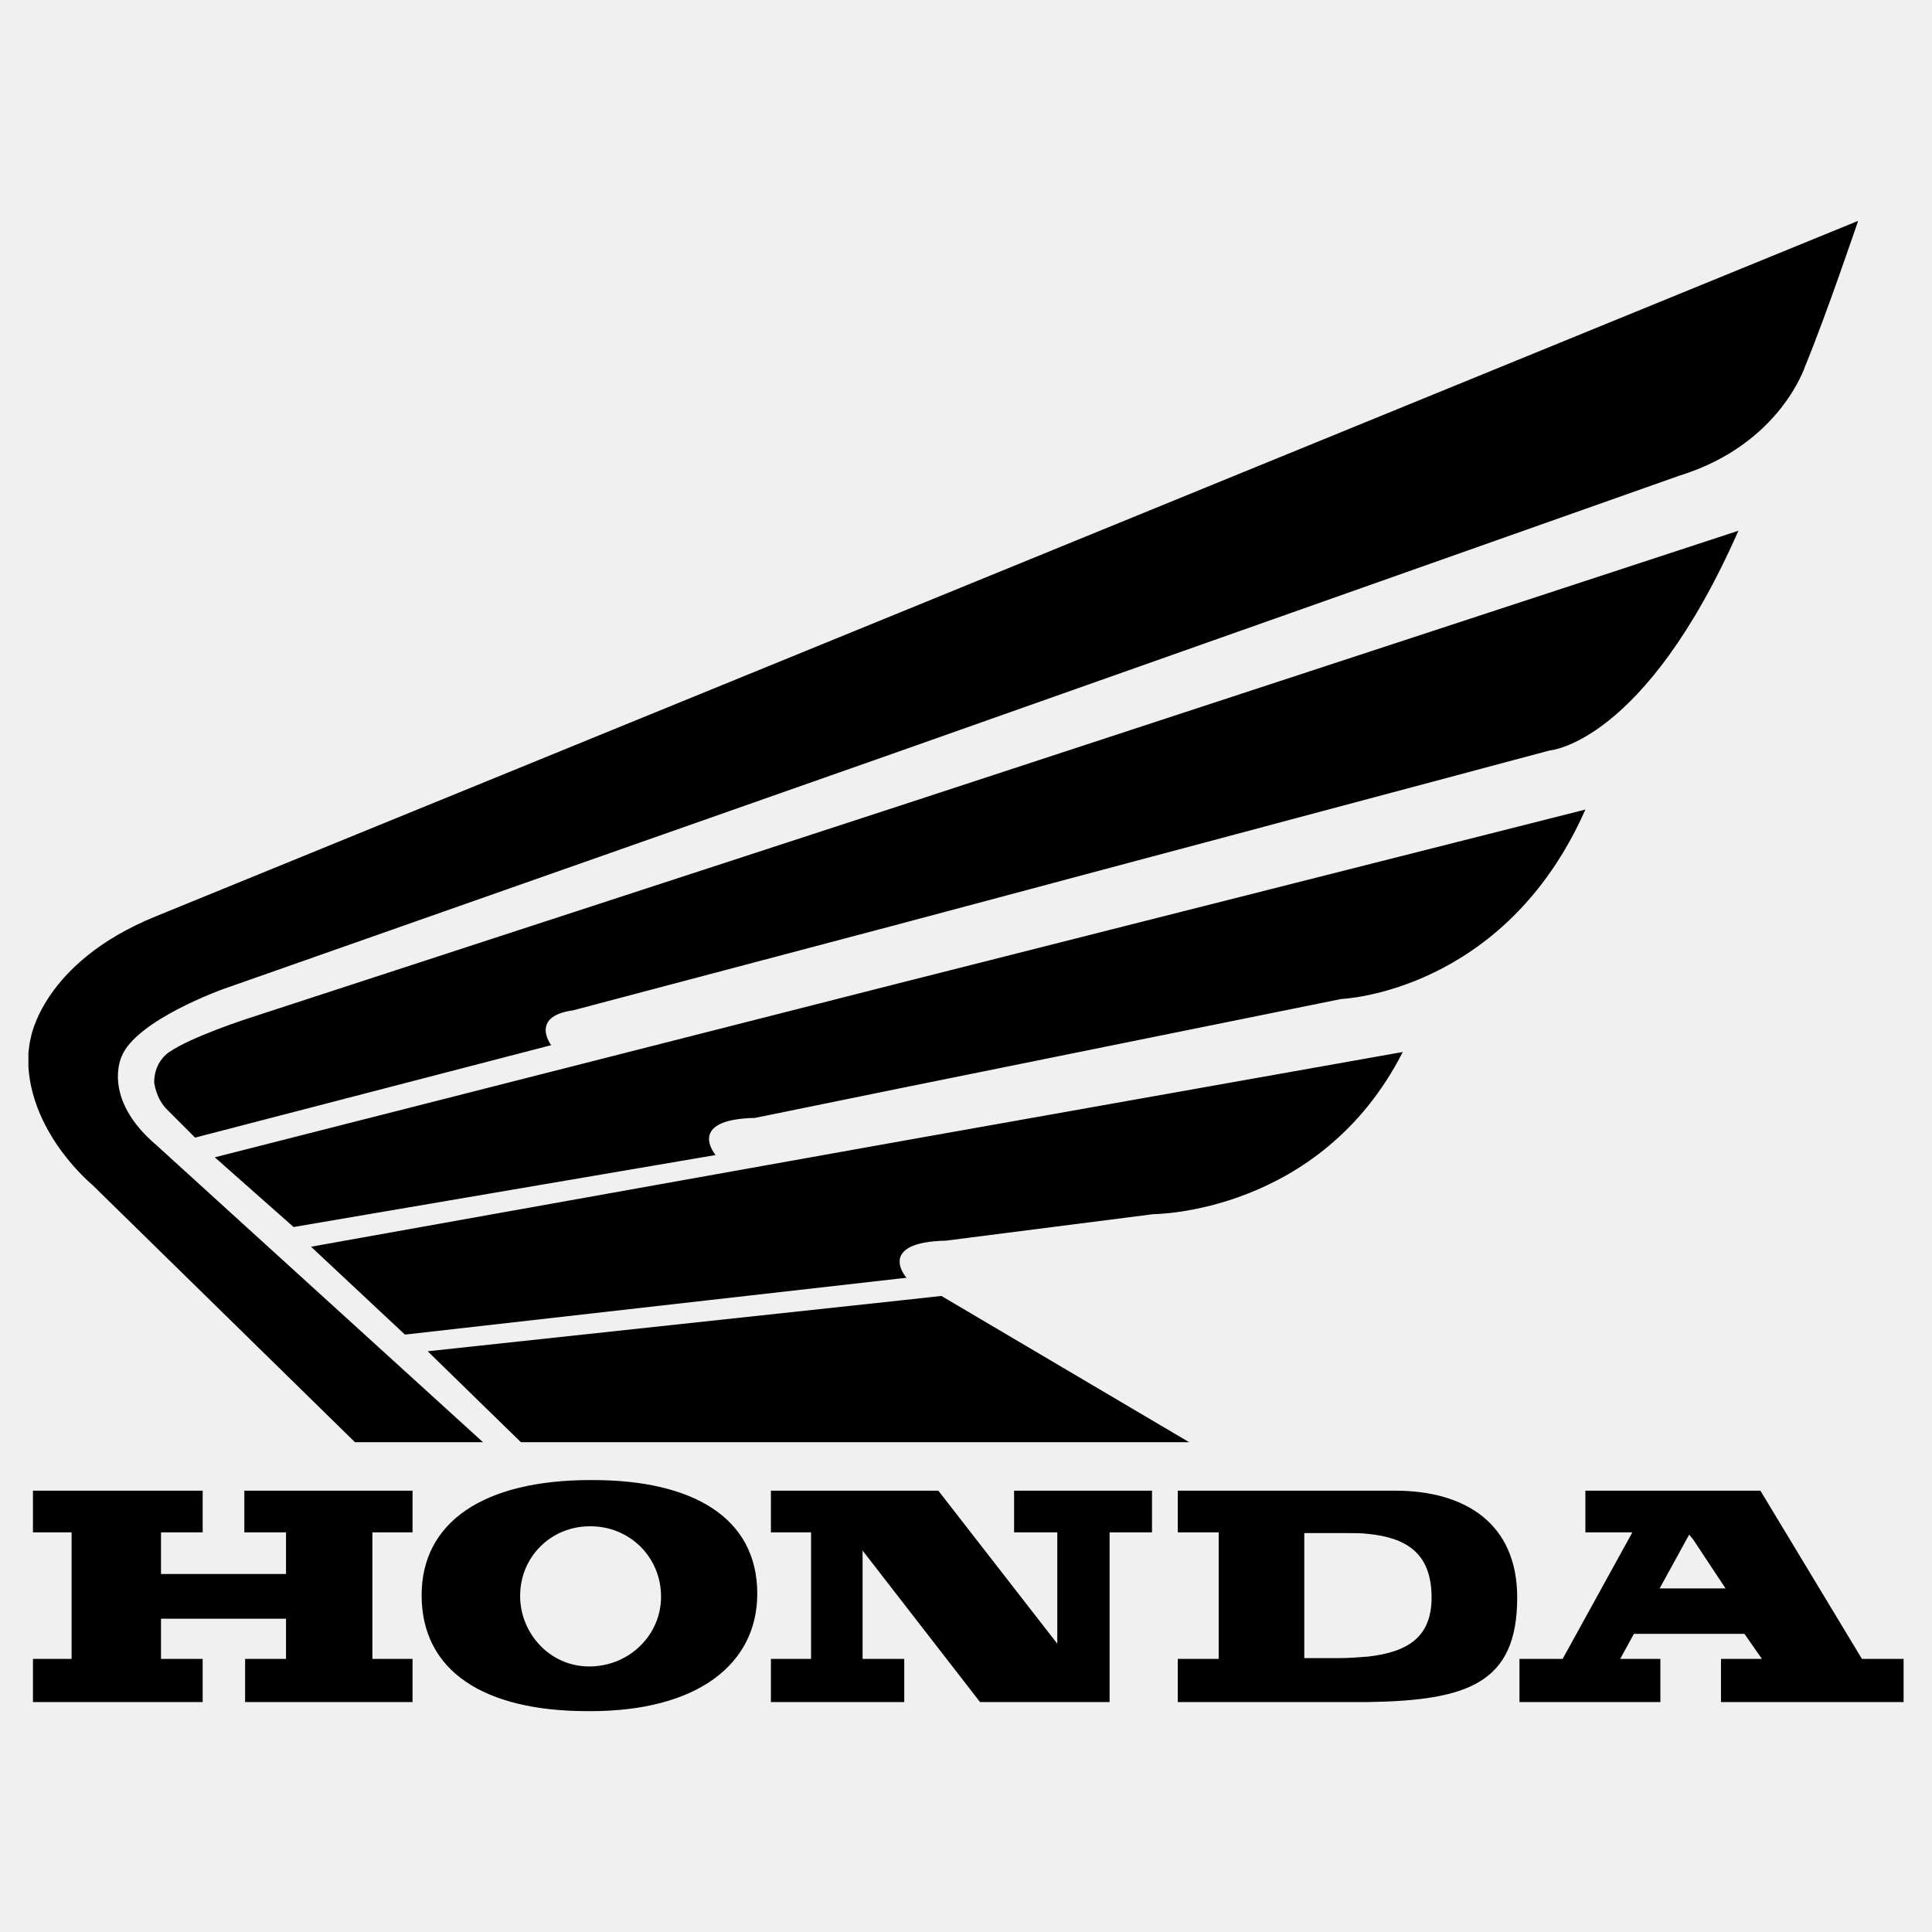
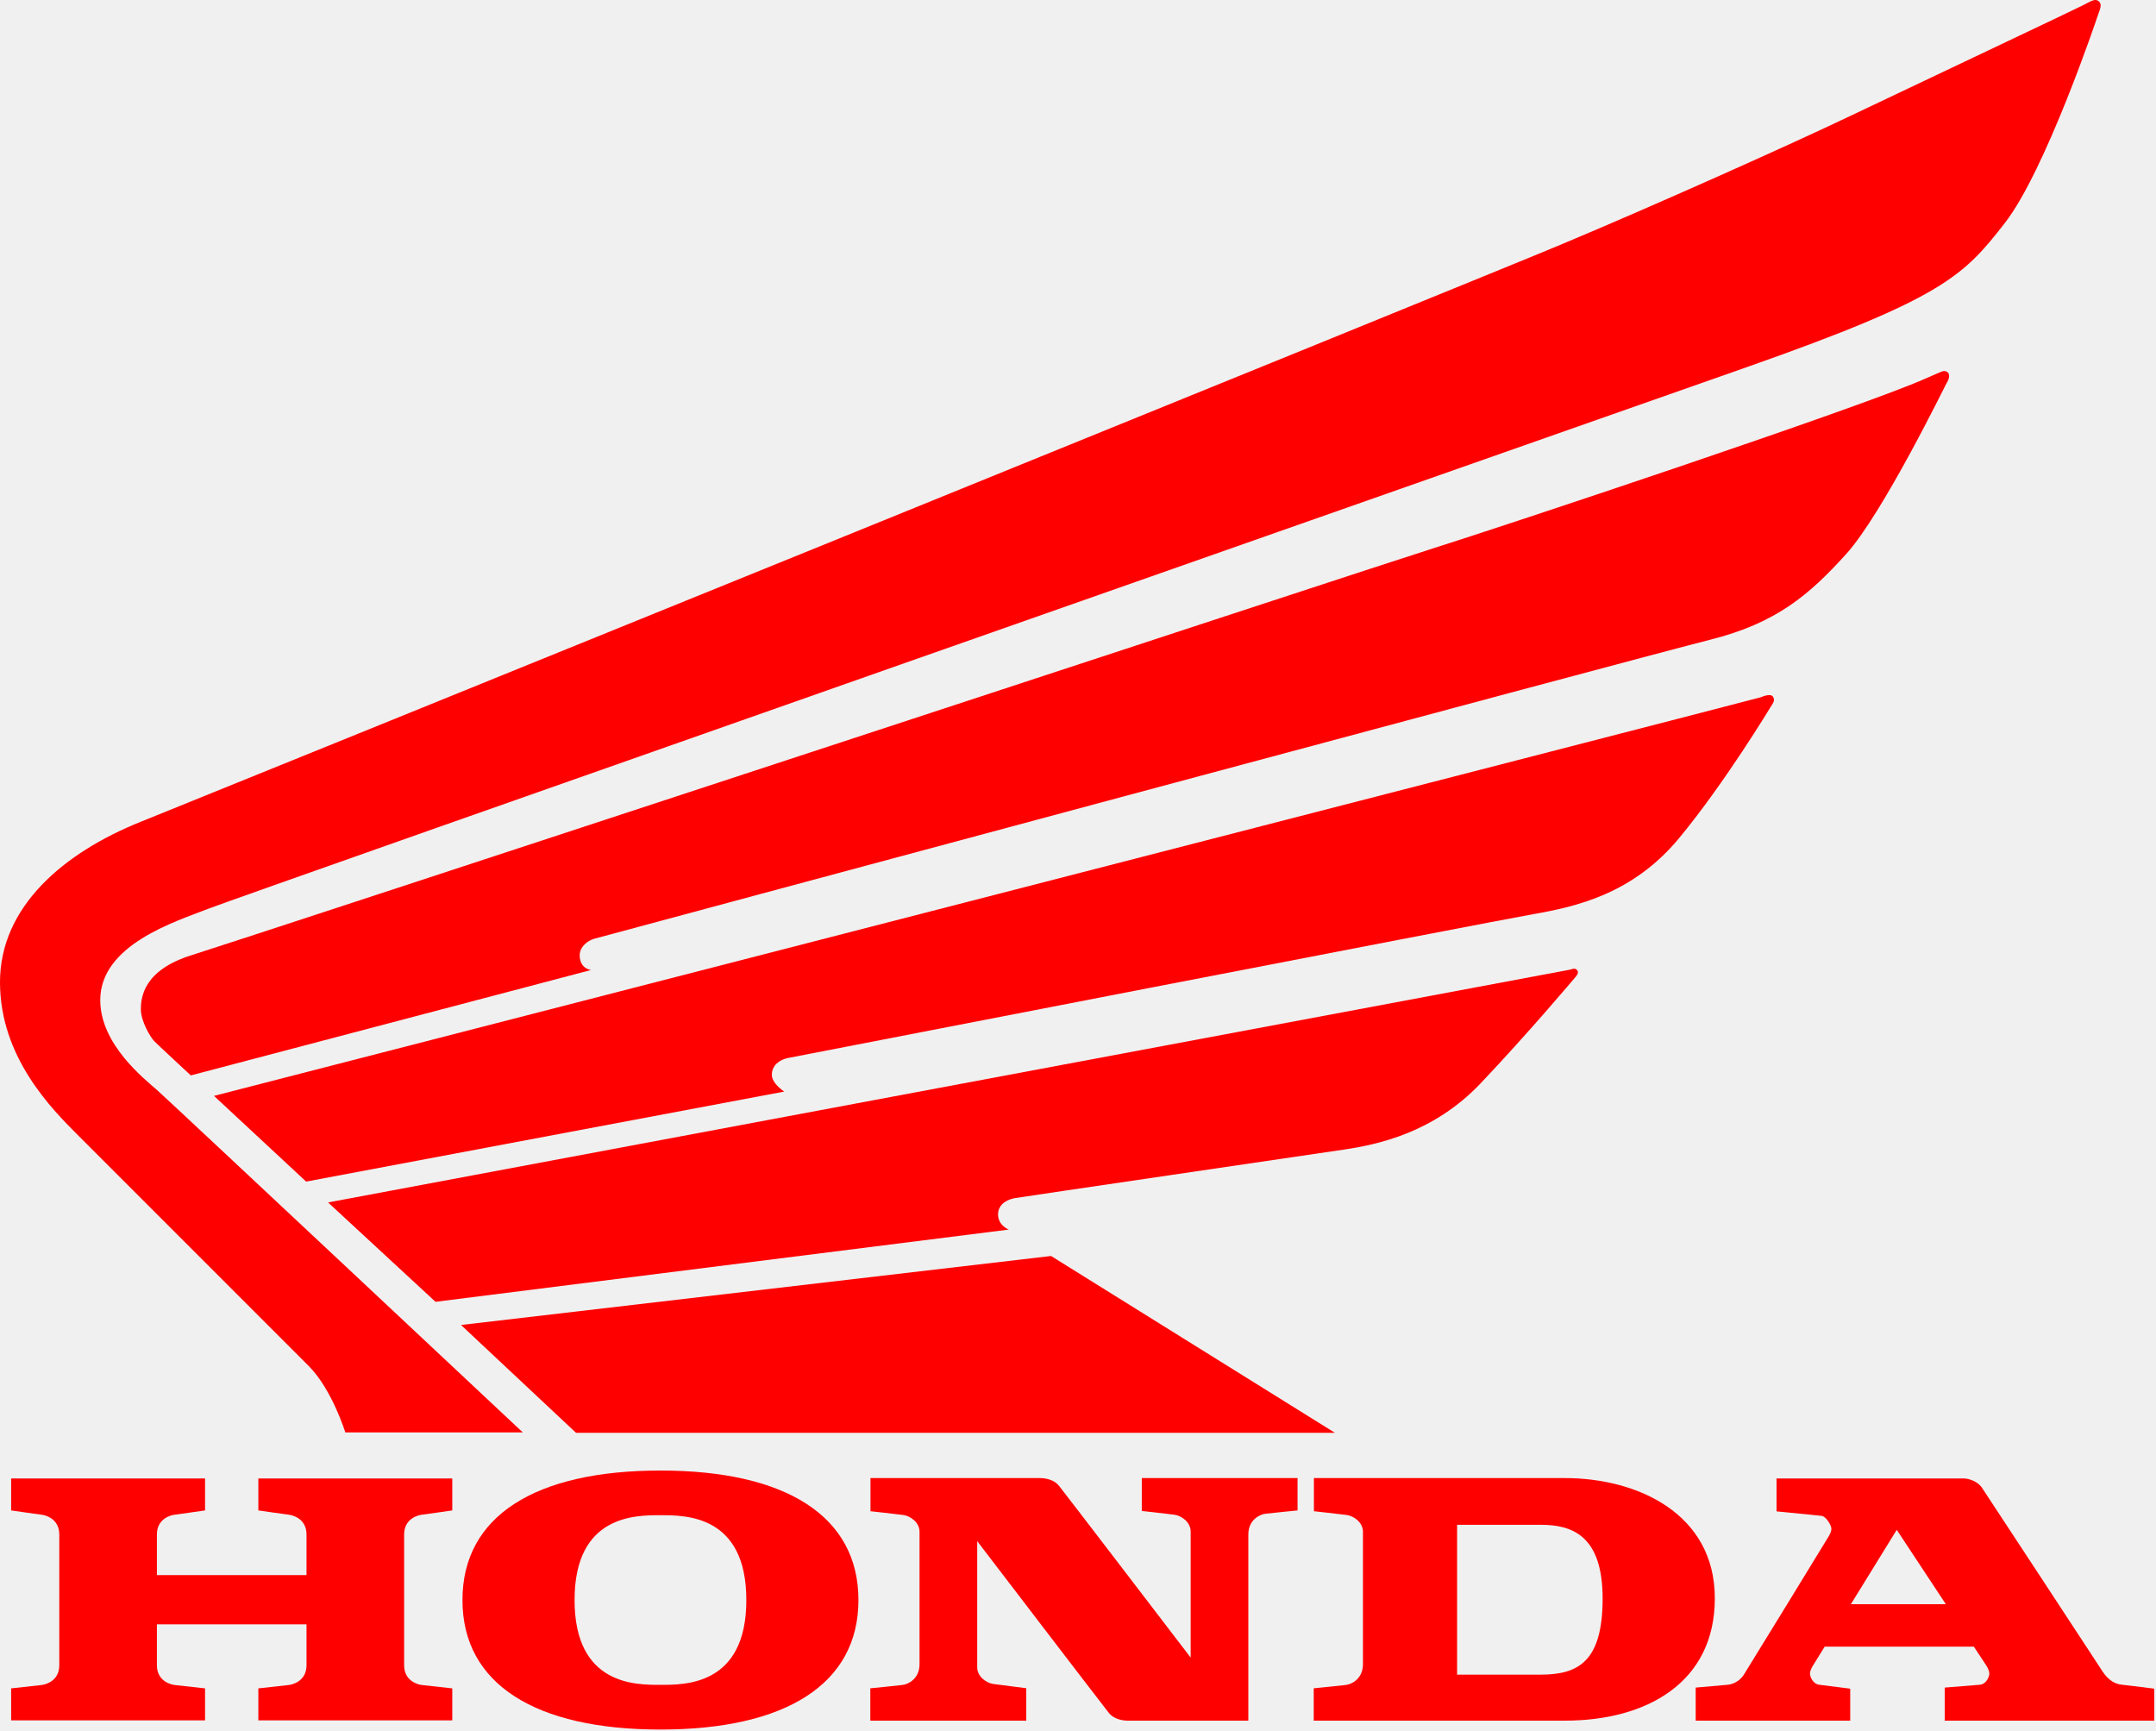
- <svg xmlns="http://www.w3.org/2000/svg" width="2500" height="2500" viewBox="0 0 192.756 192.756">
-   <g fill-rule="evenodd" clip-rule="evenodd">
-     <path fill="#fff" fill-opacity="0" d="M0 0h192.756v192.756H0V0z" />
-     <path d="M89.764 129.752l-47.093 5.064 9.297 9.07h66.67l-24.717-14.59-4.157.456zm0-37.569l64.857-17.311s9.449-.68 18.822-21.921l-83.679 27.44-65.084 21.24s-5.594 1.814-7.786 3.326c0 0-1.512.908-1.512 3.023 0 0 .151 1.588 1.285 2.723l2.797 2.797 35.527-9.223s-2.192-2.873 2.192-3.477l32.581-8.617zm0 33.864c.075.756.68 1.438.68 1.438l-.68.074-49.361 5.594-9.374-8.768 58.734-10.508 50.191-8.92c-8.238 16.178-24.869 16.178-24.869 16.178l-20.711 2.645c-3.477.076-4.459.982-4.611 1.891l.001.376zm0-27.969l68.41-17.309c-8.088 18.293-24.34 18.897-24.34 18.897l-44.07 8.92-14.438 2.947c-6.955.152-3.931 3.705-3.931 3.705l-42.104 7.182-7.861-6.955 68.334-17.387zm0-36.963l95.623-39.081s-3.252 9.601-5.293 14.514c0 0-2.494 7.786-12.471 10.885L89.764 74.949 22.261 98.684s-8.692 3.1-10.129 6.729c0 0-2.041 4.156 3.478 8.844l32.579 29.631H35.415l-26.23-25.701s-5.896-4.838-6.35-11.717v-1.436c.076-.453.076-.906.227-1.436 0 0 1.134-7.56 12.472-12.17l74.23-30.313zM20.22 148.725H3.289v4.158h3.854v12.623H3.289v4.309H20.22v-4.309h-4.157V161.5h12.473v4.006h-4.082v4.309H41.16v-4.309h-4.006v-12.623h4.006v-4.158H24.378v4.158h4.158v4.156H16.063v-4.156h4.157v-4.158zm148.688 9.752h3.25l-3.25-4.914-.379-.453-2.947 5.367h3.326zm0-9.752h6.727l10.129 16.781h4.158v4.309h-18.219v-4.309h4.082l-1.738-2.494h-11.035l-1.361 2.494h4.006v4.309h-14.059v-4.309h4.309l6.953-12.623h-4.686v-4.158h10.734zm-32.429 16.554c4.006-.453 6.35-1.965 6.35-5.896 0-4.535-2.645-5.971-6.35-6.35-.68-.076-1.361-.076-2.115-.076h-4.234v12.473h3.402c1.058 0 2.04-.075 2.947-.151zm0-16.554h2.721c6.955 0 12.172 3.25 12.172 10.658 0 8.541-4.914 10.281-14.893 10.432h-18.973v-4.309h4.082v-12.623h-4.082v-4.158h18.973zm-77.556 17.537c3.931-.076 7.03-3.174 7.03-6.955 0-4.006-3.175-7.029-7.03-7.029h-.076c-3.855 0-6.954 3.023-6.954 6.955 0 3.703 2.948 7.029 6.879 7.029h.151zm0-18.596h.227c9.902 0 16.403 3.705 16.403 11.34 0 7.029-5.972 11.715-16.63 11.715h-.302c-10.356 0-16.555-4.006-16.555-11.564 0-7.257 6.123-11.491 16.857-11.491zm34.696 1.059H76.914v4.158h4.006v12.623h-4.006v4.309h13.304v-4.309H86.06v-10.809l11.717 15.117h12.926v-16.932h4.232v-4.158h-13.758v4.158h4.309v11.111l-11.867-15.268z" />
-   </g>
+ <svg xmlns="http://www.w3.org/2000/svg" version="1.1" id="Layer_1" x="0px" y="0px" width="2000px" height="1605px" viewBox="-1181 -632 2000 1605" enable-background="new -1181 -632 2000 1605" xml:space="preserve">
+   <path fill="#FF0000" d="M-860.666,696.668c0,0-12.333-40.002-34-61.668S-1083.334,446.334-1108,421.667s-73-72.665-73-142.666  c0-70,59-120,130.333-148.667S180.667-369,266.667-405s209.667-91.333,265.667-118S747-624.75,752.25-627.583  S760.333-632,762.833-632s4.834,2.167,4.834,5s-1.834,6.75-2.417,8.667S716.667-473.667,678.667-425S622-355.667,440-291.667  S-957.335,199.001-988.001,211.001s-100,33.333-100,84.667c0,41.333,41.333,73.334,53.333,84s338.667,316.999,338.667,316.999  H-860.666z" />
+   <path fill="#FF0000" d="M-1004,365.5c0,0-29.667-27.5-33.667-31.5s-12.667-18.999-12.667-29.666s2-36.334,47-50.334  S92.001-105.667,149.334-123.667S545.25-254,605.5-281c12.75-5.5,15-6.833,17-6.833s4.583,1.25,4.583,4.333s-1.417,5.417-2.5,7.167  S565.5-155.5,531.5-118S467-54,405-38.5S-623.5,237-629.75,238.75s-13.5,7.5-13.5,15.25c0,12.75,10.5,13.75,10.5,13.75L-1004,365.5z  " />
+   <path fill="#FF0000" d="M-982.5,384.5L-897,464l443.5-83.5c0,0-11.5-7.25-11.5-15.625s6.75-13.875,14.875-15.5  s651.125-126.374,691.125-133.374s92.666-18.667,135.666-70.667S461.375,23.875,462.75,21.75s1.875-3.375,1.875-4.625  s-0.75-4.375-4-4.375s-5,0.75-8.25,2S-982.5,384.5-982.5,384.5z" />
+   <path fill="#FF0000" d="M275,267.5c-1.817,0.413-1151.667,215.833-1151.667,215.833l99.667,92.166l531.835-66.999  c0,0-10-3.666-10-14s9.833-14.167,15.5-15.167s273.667-40.335,305.167-45.002s83.333-15.5,127-61.5s86.668-97,88.334-99  s1.915-3.248,1.915-4.248S281.5,266.5,279,266.5C278.334,266.5,276.833,267.084,275,267.5z" />
+   <polygon fill="#FF0000" points="-753.333,597 -646.666,697 57.334,697 -206,533 " />
+   <path fill="#FF0000" d="M-789.78,773c3-0.333,28.333-4,28.333-4v-29.667h-179.886V769c0,0,25.333,3.667,28.333,4  s16.333,3.333,16.333,18.333v37.669h-138.78v-37.669c0-15,13.333-18,16.333-18.333s28.333-4,28.333-4v-29.667h-179.886V769  c0,0,25.333,3.667,28.333,4s16.333,3.333,16.333,18.333v121.256c0,15-13.333,18-16.333,18.333s-28.333,3.15-28.333,3.15v29.667  h179.886v-29.667c0,0-25.333-2.817-28.333-3.15s-16.333-3.333-16.333-18.333v-37.92h138.78v37.92c0,15-13.333,18-16.333,18.333  s-28.333,3.15-28.333,3.15v29.667h179.886v-29.667c0,0-25.333-2.817-28.333-3.15s-16.333-3.333-16.333-18.333V791.333  C-806.113,776.333-792.78,773.333-789.78,773z" />
+   <path fill="#FF0000" d="M-568.333,732.002c-116,0-183.667,42.098-183.667,120.123s67.667,120.123,183.667,120.123  s183.667-42.098,183.667-120.123S-452.333,732.002-568.333,732.002z M-568.333,930.796c-22.667,0-79.667,0.662-79.667-78.671  s57-78.671,79.667-78.671s79.667-0.662,79.667,78.671S-545.666,930.796-568.333,930.796z" />
+   <path fill="#FF0000" d="M-121.833,769.5v-30.501h144.5v30c0,0-25.167,2.501-30.042,3.126S-23,777.625-23,791.375S-23,955.25-23,964  c0,0-106.333,0-111.667,0s-13.083-1.5-17.583-7S-274.5,797.5-274.5,797.5c0,13.75,0,108.25,0,117s8.625,14.625,15,15.5  s30.5,3.917,30.5,3.917V964v-30.083V964l-144.667,0.001v-30c0,0,25.167-2.501,30.042-3.126s15.625-5.5,15.625-19.25  s0-114.125,0-122.875s-8.625-14.625-15-15.5s-30.5-3.5-30.5-3.5V739c0,0,151.833,0,157.167,0s13.083,1.5,17.583,7  S-76.5,905.5-76.5,905.5c0-13.75,0-108.25,0-117s-8.625-14.625-15-15.5S-121.833,769.5-121.833,769.5V739" />
+   <path fill="#FF0000" d="M270.669,739c-43.595,0-232.835,0-232.835,0v30.75c0,0,24.125,2.625,30.5,3.5s15,6.75,15,15.5  s0,109.125,0,122.875s-10.75,18.625-15.625,19.25s-30.042,3.126-30.042,3.126v30L270.669,964c75.419,0,139.081-35,139.081-113.5  S338,739,270.669,739z M248,921.334h-77.333v-139c0,0,49,0,77.667,0s57.333,9.666,57.333,68.333S283,921.334,248,921.334z" />
+   <path fill="#FF0000" d="M787,930.625c-11.625-1.25-17.625-12.375-19.125-14.625S661.625,753.875,657.5,747.875  s-12.375-8.5-16.625-8.5s-173.875,0-173.875,0v30.5c0,0,36.875,3.625,41.5,4.125s9.375,9,9.375,11.875s-1.625,5.625-2.625,7.375  s-74.875,122.375-78.75,128.375s-10.375,8.75-15.125,9.125S392,933.335,392,933.335v30.666h143.333v-29.666l-28.999-3.668  c-6.5-1.167-8.333-8.5-8.333-10.333s1-4.667,2.833-7.5c0.414-0.64,4.604-7.412,10.835-17.499h138.349  c6.656,10.087,11.121,16.859,11.535,17.499c1.833,2.833,2.833,5.667,2.833,7.5s-1.833,9.166-8.333,10.333L623,933.335v30.666  h194.333v-29.666C817.333,934.335,798.625,931.875,787,930.625z M535.946,856.001C556.524,822.646,578.5,787,578.5,787  s23.537,35.646,45.557,69.001H535.946z" />
</svg>
